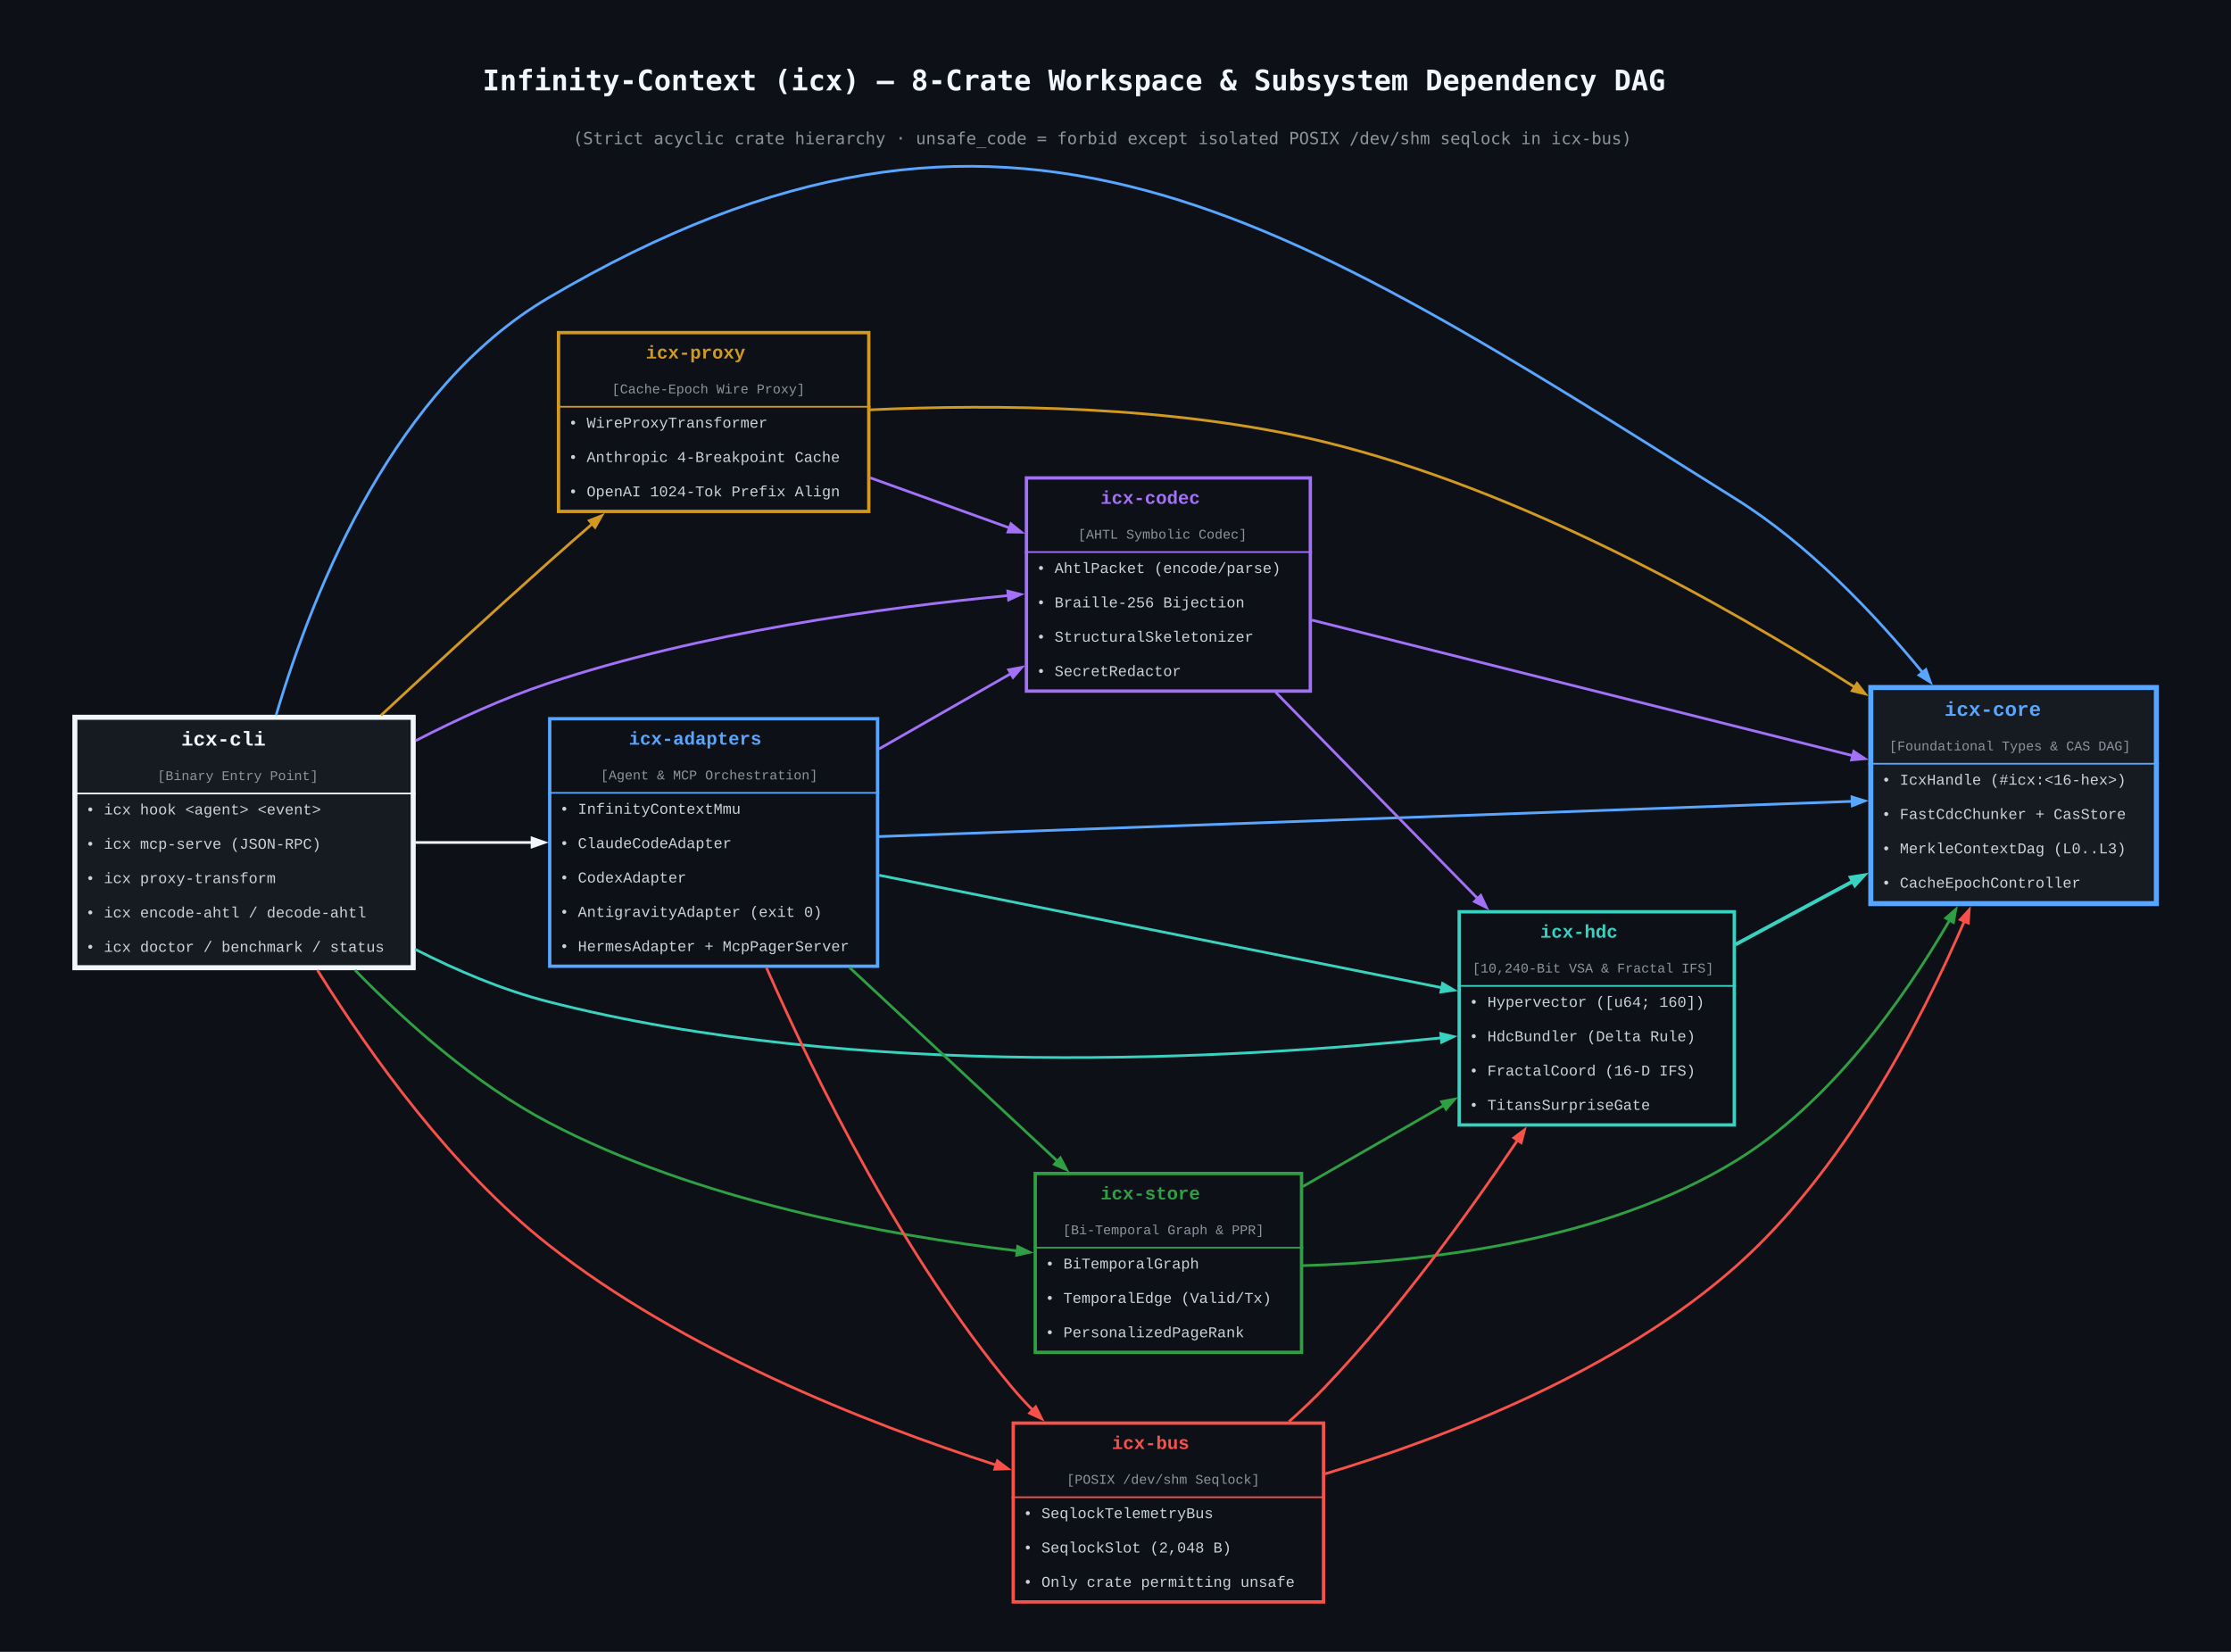
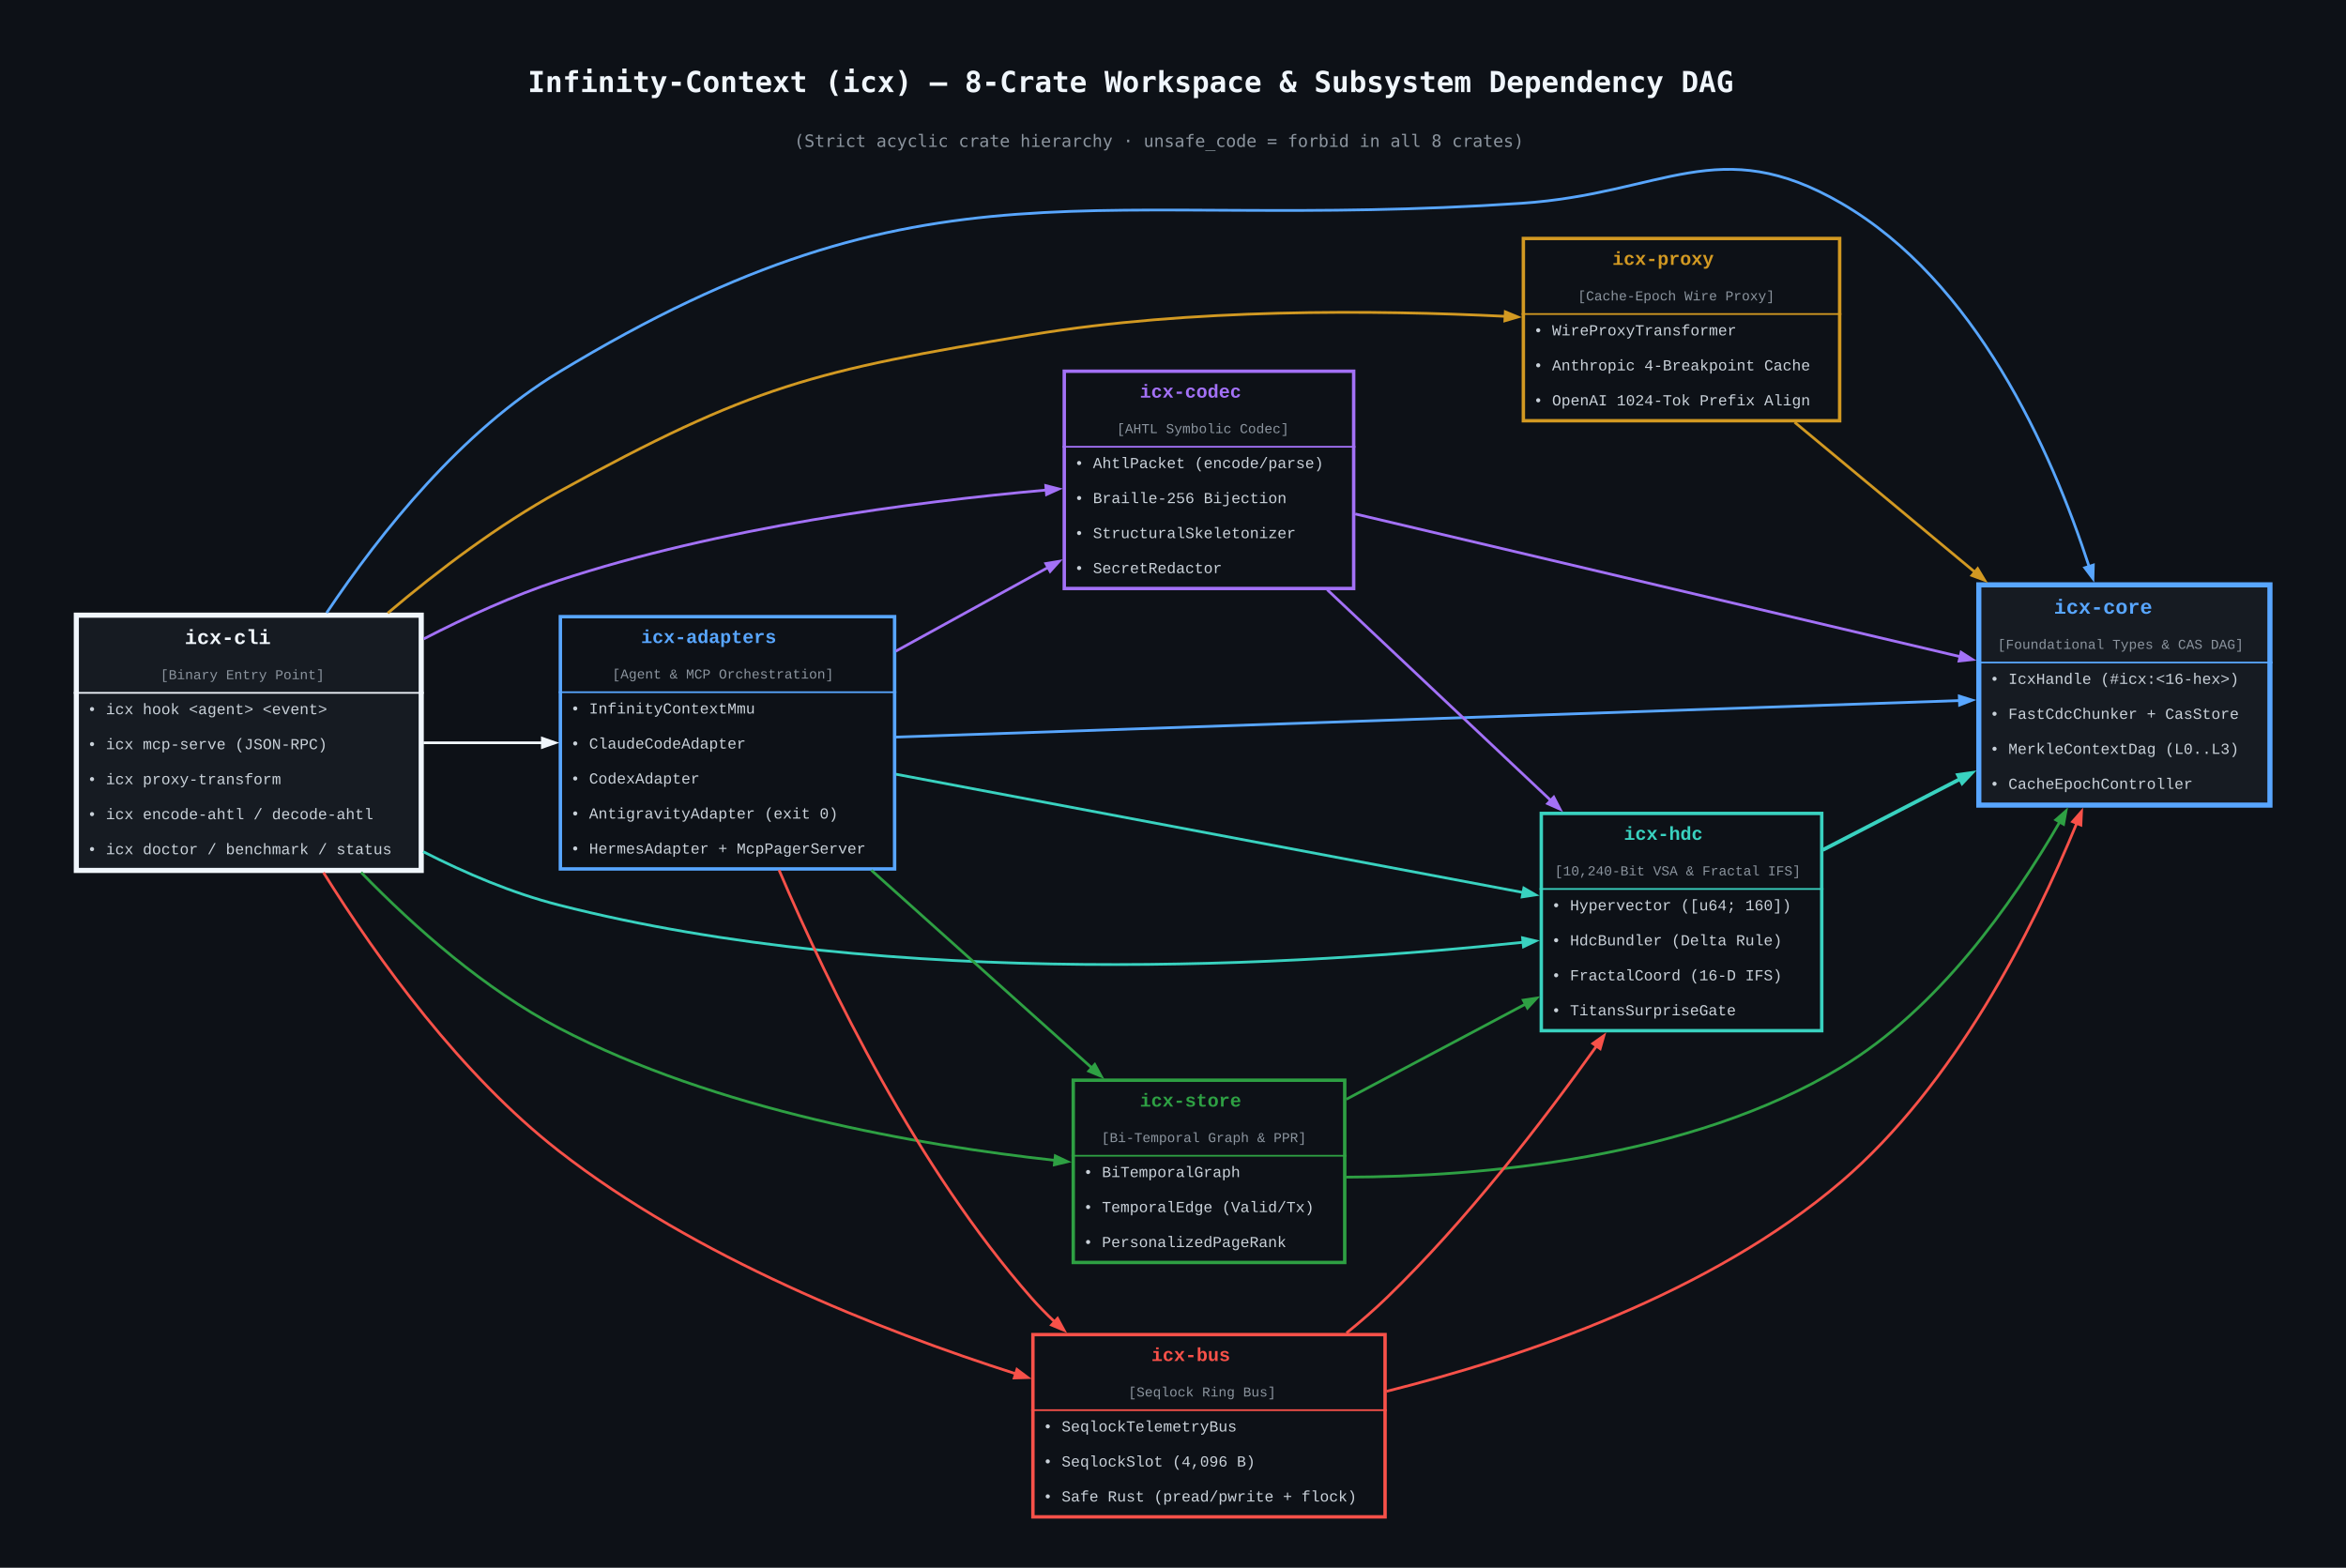
- <svg xmlns="http://www.w3.org/2000/svg" width="1332pt" height="986pt" viewBox="0.00 0.00 1332.00 986.00">
-   <g id="graph0" class="graph" transform="scale(1 1) rotate(0) translate(43.2 957.32)">
-     <polygon fill="#0d1117" stroke="none" points="-43.2,28.8 -43.2,-957.32 1288.95,-957.32 1288.95,28.8 -43.2,28.8" />
-     <text xml:space="preserve" text-anchor="start" x="244.88" y="-903.37" font-family="JetBrains Mono,Consolas,monospace" font-weight="bold" font-size="17.00" fill="#f0f6fc">Infinity-Context (icx) — 8-Crate Workspace &amp; Subsystem Dependency DAG</text>
-     <text xml:space="preserve" text-anchor="start" x="969.38" y="-903.37" font-family="JetBrains Mono,Consolas,monospace" font-size="17.00" fill="#f0f6fc">   </text>
-     <text xml:space="preserve" text-anchor="start" x="298.88" y="-871.27" font-family="JetBrains Mono,Consolas,monospace" font-size="10.00" fill="#8b949e">(Strict acyclic crate hierarchy · unsafe_code = forbid except isolated POSIX /dev/shm seqlock in icx-bus)   </text>
+ <svg xmlns="http://www.w3.org/2000/svg" width="1374pt" height="918pt" viewBox="0.00 0.00 1374.00 918.00">
+   <g id="graph0" class="graph" transform="scale(1 1) rotate(0) translate(43.2 889.43)">
+     <polygon fill="#0d1117" stroke="none" points="-43.2,28.8 -43.2,-889.43 1330.95,-889.43 1330.95,28.8 -43.2,28.8" />
+     <text xml:space="preserve" text-anchor="start" x="265.88" y="-835.48" font-family="JetBrains Mono,Consolas,monospace" font-weight="bold" font-size="17.00" fill="#f0f6fc">Infinity-Context (icx) — 8-Crate Workspace &amp; Subsystem Dependency DAG</text>
+     <text xml:space="preserve" text-anchor="start" x="990.38" y="-835.48" font-family="JetBrains Mono,Consolas,monospace" font-size="17.00" fill="#f0f6fc">   </text>
+     <text xml:space="preserve" text-anchor="start" x="421.88" y="-803.38" font-family="JetBrains Mono,Consolas,monospace" font-size="10.00" fill="#8b949e">(Strict acyclic crate hierarchy · unsafe_code = forbid in all 8 crates)   </text>
    <g id="node1" class="node">
      <polygon fill="#161b22" stroke="none" points="0,-378.12 0,-530.62 205,-530.62 205,-378.12 0,-378.12" />
      <polygon fill="#f0f6fc" stroke="#f0f6fc" points="0,-483.62 0,-483.62 205,-483.62 205,-483.62 0,-483.62" />
      <polygon fill="none" stroke="#f0f6fc" stroke-width="3" points="1.5,-379.62 1.5,-529.12 203.5,-529.12 203.5,-379.62 1.5,-379.62" />
      <text xml:space="preserve" text-anchor="start" x="65" y="-512.23" font-family="JetBrains Mono,Consolas,Courier New,monospace" font-weight="bold" font-size="12.00" fill="#f0f6fc">icx-cli</text>
      <text xml:space="preserve" text-anchor="start" x="117.5" y="-512.23" font-family="JetBrains Mono,Consolas,Courier New,monospace" font-size="12.00" fill="#f0f6fc">   </text>
      <text xml:space="preserve" text-anchor="start" x="50.75" y="-491.62" font-family="JetBrains Mono,Consolas,Courier New,monospace" font-size="8.00" fill="#8b949e">[Binary Entry Point]   </text>
      <text xml:space="preserve" text-anchor="start" x="8" y="-471.12" font-family="JetBrains Mono,Consolas,Courier New,monospace" font-size="9.00" fill="#c9d1d9">• icx hook &lt;agent&gt; &lt;event&gt;   </text>
      <text xml:space="preserve" text-anchor="start" x="8" y="-450.62" font-family="JetBrains Mono,Consolas,Courier New,monospace" font-size="9.00" fill="#c9d1d9">• icx mcp-serve (JSON-RPC)   </text>
      <text xml:space="preserve" text-anchor="start" x="8" y="-430.12" font-family="JetBrains Mono,Consolas,Courier New,monospace" font-size="9.00" fill="#c9d1d9">• icx proxy-transform   </text>
      <text xml:space="preserve" text-anchor="start" x="8" y="-409.62" font-family="JetBrains Mono,Consolas,Courier New,monospace" font-size="9.00" fill="#c9d1d9">• icx encode-ahtl / decode-ahtl   </text>
      <text xml:space="preserve" text-anchor="start" x="8" y="-389.12" font-family="JetBrains Mono,Consolas,Courier New,monospace" font-size="9.00" fill="#c9d1d9">• icx doctor / benchmark / status   </text>
    </g>
    <g id="node2" class="node">
      <polygon fill="#0d1117" stroke="none" points="284,-379.5 284,-529.25 481.75,-529.25 481.75,-379.5 284,-379.5" />
      <polygon fill="#58a6ff" stroke="#58a6ff" points="284,-484 284,-484 481.75,-484 481.75,-484 284,-484" />
      <polygon fill="none" stroke="#58a6ff" stroke-width="2" points="285,-380.5 285,-528.25 480.75,-528.25 480.75,-380.5 285,-380.5" />
      <text xml:space="preserve" text-anchor="start" x="332.25" y="-512.8" font-family="JetBrains Mono,Consolas,Courier New,monospace" font-weight="bold" font-size="11.00" fill="#58a6ff">icx-adapters</text>
      <text xml:space="preserve" text-anchor="start" x="413.25" y="-512.8" font-family="JetBrains Mono,Consolas,Courier New,monospace" font-size="11.00" fill="#58a6ff">   </text>
      <text xml:space="preserve" text-anchor="start" x="315.38" y="-492" font-family="JetBrains Mono,Consolas,Courier New,monospace" font-size="8.00" fill="#8b949e">[Agent &amp; MCP Orchestration]   </text>
      <text xml:space="preserve" text-anchor="start" x="291" y="-471.5" font-family="JetBrains Mono,Consolas,Courier New,monospace" font-size="9.00" fill="#c9d1d9">• InfinityContextMmu   </text>
      <text xml:space="preserve" text-anchor="start" x="291" y="-451" font-family="JetBrains Mono,Consolas,Courier New,monospace" font-size="9.00" fill="#c9d1d9">• ClaudeCodeAdapter   </text>
      <text xml:space="preserve" text-anchor="start" x="291" y="-430.5" font-family="JetBrains Mono,Consolas,Courier New,monospace" font-size="9.00" fill="#c9d1d9">• CodexAdapter   </text>
      <text xml:space="preserve" text-anchor="start" x="291" y="-410" font-family="JetBrains Mono,Consolas,Courier New,monospace" font-size="9.00" fill="#c9d1d9">• AntigravityAdapter (exit 0)   </text>
      <text xml:space="preserve" text-anchor="start" x="291" y="-389.5" font-family="JetBrains Mono,Consolas,Courier New,monospace" font-size="9.00" fill="#c9d1d9">• HermesAdapter + McpPagerServer   </text>
    </g>
    <g id="edge1" class="edge">
      <path fill="none" stroke="#f0f6fc" stroke-width="1.6" d="M204.79,-454.38C227.5,-454.38 251.68,-454.38 274.63,-454.38" />
      <polygon fill="#f0f6fc" stroke="#f0f6fc" stroke-width="1.6" points="274.46,-457 281.96,-454.38 274.46,-451.75 274.46,-457" />
    </g>
    <g id="node3" class="node">
-       <polygon fill="#0d1117" stroke="none" points="289.25,-651 289.25,-759.75 476.5,-759.75 476.5,-651 289.25,-651" />
-       <polygon fill="#d29922" stroke="#d29922" points="289.25,-714.5 289.25,-714.5 476.5,-714.5 476.5,-714.5 289.25,-714.5" />
-       <polygon fill="none" stroke="#d29922" stroke-width="2" points="290.25,-652 290.25,-758.75 475.5,-758.75 475.5,-652 290.25,-652" />
-       <text xml:space="preserve" text-anchor="start" x="342.38" y="-743.3" font-family="JetBrains Mono,Consolas,Courier New,monospace" font-weight="bold" font-size="11.00" fill="#d29922">icx-proxy</text>
-       <text xml:space="preserve" text-anchor="start" x="403.12" y="-743.3" font-family="JetBrains Mono,Consolas,Courier New,monospace" font-size="11.00" fill="#d29922">   </text>
-       <text xml:space="preserve" text-anchor="start" x="322.12" y="-722.5" font-family="JetBrains Mono,Consolas,Courier New,monospace" font-size="8.00" fill="#8b949e">[Cache-Epoch Wire Proxy]   </text>
-       <text xml:space="preserve" text-anchor="start" x="296.25" y="-702" font-family="JetBrains Mono,Consolas,Courier New,monospace" font-size="9.00" fill="#c9d1d9">• WireProxyTransformer   </text>
-       <text xml:space="preserve" text-anchor="start" x="296.25" y="-681.5" font-family="JetBrains Mono,Consolas,Courier New,monospace" font-size="9.00" fill="#c9d1d9">• Anthropic 4-Breakpoint Cache   </text>
-       <text xml:space="preserve" text-anchor="start" x="296.25" y="-661" font-family="JetBrains Mono,Consolas,Courier New,monospace" font-size="9.00" fill="#c9d1d9">• OpenAI 1024-Tok Prefix Align   </text>
+       <polygon fill="#0d1117" stroke="none" points="848,-642 848,-750.75 1035.25,-750.75 1035.25,-642 848,-642" />
+       <polygon fill="#d29922" stroke="#d29922" points="848,-705.5 848,-705.5 1035.25,-705.5 1035.25,-705.5 848,-705.5" />
+       <polygon fill="none" stroke="#d29922" stroke-width="2" points="849,-643 849,-749.75 1034.25,-749.75 1034.25,-643 849,-643" />
+       <text xml:space="preserve" text-anchor="start" x="901.12" y="-734.3" font-family="JetBrains Mono,Consolas,Courier New,monospace" font-weight="bold" font-size="11.00" fill="#d29922">icx-proxy</text>
+       <text xml:space="preserve" text-anchor="start" x="961.88" y="-734.3" font-family="JetBrains Mono,Consolas,Courier New,monospace" font-size="11.00" fill="#d29922">   </text>
+       <text xml:space="preserve" text-anchor="start" x="880.88" y="-713.5" font-family="JetBrains Mono,Consolas,Courier New,monospace" font-size="8.00" fill="#8b949e">[Cache-Epoch Wire Proxy]   </text>
+       <text xml:space="preserve" text-anchor="start" x="855" y="-693" font-family="JetBrains Mono,Consolas,Courier New,monospace" font-size="9.00" fill="#c9d1d9">• WireProxyTransformer   </text>
+       <text xml:space="preserve" text-anchor="start" x="855" y="-672.5" font-family="JetBrains Mono,Consolas,Courier New,monospace" font-size="9.00" fill="#c9d1d9">• Anthropic 4-Breakpoint Cache   </text>
+       <text xml:space="preserve" text-anchor="start" x="855" y="-652" font-family="JetBrains Mono,Consolas,Courier New,monospace" font-size="9.00" fill="#c9d1d9">• OpenAI 1024-Tok Prefix Align   </text>
    </g>
    <g id="edge2" class="edge">
-       <path fill="none" stroke="#d29922" stroke-width="1.6" d="M184.23,-530.26C215.19,-559.05 251.01,-591.98 284,-621.38 292.49,-628.94 301.46,-636.81 310.39,-644.56" />
-       <polygon fill="#d29922" stroke="#d29922" stroke-width="1.6" points="308.65,-646.53 316.04,-649.46 312.09,-642.56 308.65,-646.53" />
+       <path fill="none" stroke="#d29922" stroke-width="1.6" d="M183.88,-530.32C213.64,-555.5 248.75,-582.02 284,-601.38 397.61,-663.77 432.88,-672.16 560.75,-693.38 653.87,-708.83 761.61,-707.94 838.51,-704.15" />
+       <polygon fill="#d29922" stroke="#d29922" stroke-width="1.6" points="838.43,-706.78 845.79,-703.77 838.16,-701.54 838.43,-706.78" />
    </g>
    <g id="node4" class="node">
-       <polygon fill="#0d1117" stroke="none" points="568.62,-543.75 568.62,-673 740.12,-673 740.12,-543.75 568.62,-543.75" />
-       <polygon fill="#a371f7" stroke="#a371f7" points="568.62,-627.75 568.62,-627.75 740.12,-627.75 740.12,-627.75 568.62,-627.75" />
-       <polygon fill="none" stroke="#a371f7" stroke-width="2" points="569.62,-544.75 569.62,-672 739.12,-672 739.12,-544.75 569.62,-544.75" />
-       <text xml:space="preserve" text-anchor="start" x="613.88" y="-656.55" font-family="JetBrains Mono,Consolas,Courier New,monospace" font-weight="bold" font-size="11.00" fill="#a371f7">icx-codec</text>
-       <text xml:space="preserve" text-anchor="start" x="674.62" y="-656.55" font-family="JetBrains Mono,Consolas,Courier New,monospace" font-size="11.00" fill="#a371f7">   </text>
-       <text xml:space="preserve" text-anchor="start" x="600.38" y="-635.75" font-family="JetBrains Mono,Consolas,Courier New,monospace" font-size="8.00" fill="#8b949e">[AHTL Symbolic Codec]   </text>
-       <text xml:space="preserve" text-anchor="start" x="575.62" y="-615.25" font-family="JetBrains Mono,Consolas,Courier New,monospace" font-size="9.00" fill="#c9d1d9">• AhtlPacket (encode/parse)   </text>
-       <text xml:space="preserve" text-anchor="start" x="575.62" y="-594.75" font-family="JetBrains Mono,Consolas,Courier New,monospace" font-size="9.00" fill="#c9d1d9">• Braille-256 Bijection   </text>
-       <text xml:space="preserve" text-anchor="start" x="575.62" y="-574.25" font-family="JetBrains Mono,Consolas,Courier New,monospace" font-size="9.00" fill="#c9d1d9">• StructuralSkeletonizer   </text>
-       <text xml:space="preserve" text-anchor="start" x="575.62" y="-553.75" font-family="JetBrains Mono,Consolas,Courier New,monospace" font-size="9.00" fill="#c9d1d9">• SecretRedactor   </text>
+       <polygon fill="#0d1117" stroke="none" points="579.12,-543.75 579.12,-673 750.62,-673 750.62,-543.75 579.12,-543.75" />
+       <polygon fill="#a371f7" stroke="#a371f7" points="579.12,-627.75 579.12,-627.75 750.62,-627.75 750.62,-627.75 579.12,-627.75" />
+       <polygon fill="none" stroke="#a371f7" stroke-width="2" points="580.12,-544.75 580.12,-672 749.62,-672 749.62,-544.75 580.12,-544.75" />
+       <text xml:space="preserve" text-anchor="start" x="624.38" y="-656.55" font-family="JetBrains Mono,Consolas,Courier New,monospace" font-weight="bold" font-size="11.00" fill="#a371f7">icx-codec</text>
+       <text xml:space="preserve" text-anchor="start" x="685.12" y="-656.55" font-family="JetBrains Mono,Consolas,Courier New,monospace" font-size="11.00" fill="#a371f7">   </text>
+       <text xml:space="preserve" text-anchor="start" x="610.88" y="-635.75" font-family="JetBrains Mono,Consolas,Courier New,monospace" font-size="8.00" fill="#8b949e">[AHTL Symbolic Codec]   </text>
+       <text xml:space="preserve" text-anchor="start" x="586.12" y="-615.25" font-family="JetBrains Mono,Consolas,Courier New,monospace" font-size="9.00" fill="#c9d1d9">• AhtlPacket (encode/parse)   </text>
+       <text xml:space="preserve" text-anchor="start" x="586.12" y="-594.75" font-family="JetBrains Mono,Consolas,Courier New,monospace" font-size="9.00" fill="#c9d1d9">• Braille-256 Bijection   </text>
+       <text xml:space="preserve" text-anchor="start" x="586.12" y="-574.25" font-family="JetBrains Mono,Consolas,Courier New,monospace" font-size="9.00" fill="#c9d1d9">• StructuralSkeletonizer   </text>
+       <text xml:space="preserve" text-anchor="start" x="586.12" y="-553.75" font-family="JetBrains Mono,Consolas,Courier New,monospace" font-size="9.00" fill="#c9d1d9">• SecretRedactor   </text>
    </g>
    <g id="edge3" class="edge">
-       <path fill="none" stroke="#a371f7" stroke-width="1.6" d="M204.98,-515.14C230.11,-528.11 257.46,-540.54 284,-549.38 374.7,-579.58 483.22,-594.55 559.08,-601.83" />
-       <polygon fill="#a371f7" stroke="#a371f7" stroke-width="1.6" points="558.51,-604.41 566.22,-602.49 559,-599.18 558.51,-604.41" />
+       <path fill="none" stroke="#a371f7" stroke-width="1.6" d="M204.95,-515.22C230.08,-528.19 257.44,-540.59 284,-549.38 378.34,-580.56 491.44,-595.43 569.56,-602.41" />
+       <polygon fill="#a371f7" stroke="#a371f7" stroke-width="1.6" points="569.28,-605.02 576.97,-603.06 569.73,-599.79 569.28,-605.02" />
    </g>
    <g id="node5" class="node">
-       <polygon fill="#0d1117" stroke="none" points="573.88,-149 573.88,-257.75 734.88,-257.75 734.88,-149 573.88,-149" />
-       <polygon fill="#2ea043" stroke="#2ea043" points="573.88,-212.5 573.88,-212.5 734.88,-212.5 734.88,-212.5 573.88,-212.5" />
-       <polygon fill="none" stroke="#2ea043" stroke-width="2" points="574.88,-150 574.88,-256.75 733.88,-256.75 733.88,-150 574.88,-150" />
-       <text xml:space="preserve" text-anchor="start" x="613.88" y="-241.3" font-family="JetBrains Mono,Consolas,Courier New,monospace" font-weight="bold" font-size="11.00" fill="#2ea043">icx-store</text>
-       <text xml:space="preserve" text-anchor="start" x="674.62" y="-241.3" font-family="JetBrains Mono,Consolas,Courier New,monospace" font-size="11.00" fill="#2ea043">   </text>
-       <text xml:space="preserve" text-anchor="start" x="591.38" y="-220.5" font-family="JetBrains Mono,Consolas,Courier New,monospace" font-size="8.00" fill="#8b949e">[Bi-Temporal Graph &amp; PPR]   </text>
-       <text xml:space="preserve" text-anchor="start" x="580.88" y="-200" font-family="JetBrains Mono,Consolas,Courier New,monospace" font-size="9.00" fill="#c9d1d9">• BiTemporalGraph   </text>
-       <text xml:space="preserve" text-anchor="start" x="580.88" y="-179.5" font-family="JetBrains Mono,Consolas,Courier New,monospace" font-size="9.00" fill="#c9d1d9">• TemporalEdge (Valid/Tx)   </text>
-       <text xml:space="preserve" text-anchor="start" x="580.88" y="-159" font-family="JetBrains Mono,Consolas,Courier New,monospace" font-size="9.00" fill="#c9d1d9">• PersonalizedPageRank   </text>
+       <polygon fill="#0d1117" stroke="none" points="584.38,-149 584.38,-257.75 745.38,-257.75 745.38,-149 584.38,-149" />
+       <polygon fill="#2ea043" stroke="#2ea043" points="584.38,-212.5 584.38,-212.5 745.38,-212.5 745.38,-212.5 584.38,-212.5" />
+       <polygon fill="none" stroke="#2ea043" stroke-width="2" points="585.38,-150 585.38,-256.75 744.38,-256.75 744.38,-150 585.38,-150" />
+       <text xml:space="preserve" text-anchor="start" x="624.38" y="-241.3" font-family="JetBrains Mono,Consolas,Courier New,monospace" font-weight="bold" font-size="11.00" fill="#2ea043">icx-store</text>
+       <text xml:space="preserve" text-anchor="start" x="685.12" y="-241.3" font-family="JetBrains Mono,Consolas,Courier New,monospace" font-size="11.00" fill="#2ea043">   </text>
+       <text xml:space="preserve" text-anchor="start" x="601.88" y="-220.5" font-family="JetBrains Mono,Consolas,Courier New,monospace" font-size="8.00" fill="#8b949e">[Bi-Temporal Graph &amp; PPR]   </text>
+       <text xml:space="preserve" text-anchor="start" x="591.38" y="-200" font-family="JetBrains Mono,Consolas,Courier New,monospace" font-size="9.00" fill="#c9d1d9">• BiTemporalGraph   </text>
+       <text xml:space="preserve" text-anchor="start" x="591.38" y="-179.5" font-family="JetBrains Mono,Consolas,Courier New,monospace" font-size="9.00" fill="#c9d1d9">• TemporalEdge (Valid/Tx)   </text>
+       <text xml:space="preserve" text-anchor="start" x="591.38" y="-159" font-family="JetBrains Mono,Consolas,Courier New,monospace" font-size="9.00" fill="#c9d1d9">• PersonalizedPageRank   </text>
    </g>
    <g id="edge5" class="edge">
-       <path fill="none" stroke="#2ea043" stroke-width="1.6" d="M168.76,-378.18C200.44,-345.67 240.95,-310.07 284,-287.38 372.57,-240.69 486.43,-219.82 564.17,-210.58" />
-       <polygon fill="#2ea043" stroke="#2ea043" stroke-width="1.6" points="564.39,-213.2 571.54,-209.73 563.79,-207.98 564.39,-213.2" />
+       <path fill="none" stroke="#2ea043" stroke-width="1.6" d="M168.28,-378.49C200.01,-345.84 240.69,-310.04 284,-287.38 376.16,-239.15 494.89,-218.55 574.89,-209.79" />
+       <polygon fill="#2ea043" stroke="#2ea043" stroke-width="1.6" points="574.86,-212.43 582.04,-209.03 574.31,-207.21 574.86,-212.43" />
    </g>
    <g id="node6" class="node">
-       <polygon fill="#0d1117" stroke="none" points="560.75,0 560.75,-108.75 748,-108.75 748,0 560.75,0" />
-       <polygon fill="#f85149" stroke="#f85149" points="560.75,-63.5 560.75,-63.5 748,-63.5 748,-63.5 560.75,-63.5" />
-       <polygon fill="none" stroke="#f85149" stroke-width="2" points="561.75,-1 561.75,-107.75 747,-107.75 747,-1 561.75,-1" />
-       <text xml:space="preserve" text-anchor="start" x="620.62" y="-92.3" font-family="JetBrains Mono,Consolas,Courier New,monospace" font-weight="bold" font-size="11.00" fill="#f85149">icx-bus</text>
-       <text xml:space="preserve" text-anchor="start" x="667.88" y="-92.3" font-family="JetBrains Mono,Consolas,Courier New,monospace" font-size="11.00" fill="#f85149">   </text>
-       <text xml:space="preserve" text-anchor="start" x="593.62" y="-71.5" font-family="JetBrains Mono,Consolas,Courier New,monospace" font-size="8.00" fill="#8b949e">[POSIX /dev/shm Seqlock]   </text>
+       <polygon fill="#0d1117" stroke="none" points="560.75,0 560.75,-108.75 769,-108.75 769,0 560.75,0" />
+       <polygon fill="#f85149" stroke="#f85149" points="560.75,-63.5 560.75,-63.5 769,-63.5 769,-63.5 560.75,-63.5" />
+       <polygon fill="none" stroke="#f85149" stroke-width="2" points="561.75,-1 561.75,-107.75 768,-107.75 768,-1 561.75,-1" />
+       <text xml:space="preserve" text-anchor="start" x="631.12" y="-92.3" font-family="JetBrains Mono,Consolas,Courier New,monospace" font-weight="bold" font-size="11.00" fill="#f85149">icx-bus</text>
+       <text xml:space="preserve" text-anchor="start" x="678.38" y="-92.3" font-family="JetBrains Mono,Consolas,Courier New,monospace" font-size="11.00" fill="#f85149">   </text>
+       <text xml:space="preserve" text-anchor="start" x="617.62" y="-71.5" font-family="JetBrains Mono,Consolas,Courier New,monospace" font-size="8.00" fill="#8b949e">[Seqlock Ring Bus]   </text>
      <text xml:space="preserve" text-anchor="start" x="567.75" y="-51" font-family="JetBrains Mono,Consolas,Courier New,monospace" font-size="9.00" fill="#c9d1d9">• SeqlockTelemetryBus   </text>
-       <text xml:space="preserve" text-anchor="start" x="567.75" y="-30.5" font-family="JetBrains Mono,Consolas,Courier New,monospace" font-size="9.00" fill="#c9d1d9">• SeqlockSlot (2,048 B)   </text>
-       <text xml:space="preserve" text-anchor="start" x="567.75" y="-10" font-family="JetBrains Mono,Consolas,Courier New,monospace" font-size="9.00" fill="#c9d1d9">• Only crate permitting unsafe   </text>
+       <text xml:space="preserve" text-anchor="start" x="567.75" y="-30.5" font-family="JetBrains Mono,Consolas,Courier New,monospace" font-size="9.00" fill="#c9d1d9">• SeqlockSlot (4,096 B)   </text>
+       <text xml:space="preserve" text-anchor="start" x="567.75" y="-10" font-family="JetBrains Mono,Consolas,Courier New,monospace" font-size="9.00" fill="#c9d1d9">• Safe Rust (pread/pwrite + flock)   </text>
    </g>
    <g id="edge4" class="edge">
-       <path fill="none" stroke="#f85149" stroke-width="1.6" d="M146.3,-378.19C178.58,-326.37 226.98,-259.31 284,-214.38 364.04,-151.3 472.75,-108.17 551.49,-82.73" />
-       <polygon fill="#f85149" stroke="#f85149" stroke-width="1.6" points="552.29,-85.23 558.63,-80.45 550.69,-80.23 552.29,-85.23" />
+       <path fill="none" stroke="#f85149" stroke-width="1.6" d="M146.26,-378.37C178.52,-326.71 226.91,-259.91 284,-215.38 363.95,-153.02 471.62,-110.4 551.91,-84.75" />
+       <polygon fill="#f85149" stroke="#f85149" stroke-width="1.6" points="552.4,-87.35 558.76,-82.59 550.82,-82.34 552.4,-87.35" />
    </g>
    <g id="node7" class="node">
-       <polygon fill="#0d1117" stroke="none" points="827,-284.75 827,-414 993.25,-414 993.25,-284.75 827,-284.75" />
-       <polygon fill="#39d2c0" stroke="#39d2c0" points="827,-368.75 827,-368.75 993.25,-368.75 993.25,-368.75 827,-368.75" />
-       <polygon fill="none" stroke="#39d2c0" stroke-width="2" points="828,-285.75 828,-413 992.25,-413 992.25,-285.75 828,-285.75" />
-       <text xml:space="preserve" text-anchor="start" x="876.38" y="-397.55" font-family="JetBrains Mono,Consolas,Courier New,monospace" font-weight="bold" font-size="11.00" fill="#39d2c0">icx-hdc</text>
-       <text xml:space="preserve" text-anchor="start" x="923.62" y="-397.55" font-family="JetBrains Mono,Consolas,Courier New,monospace" font-size="11.00" fill="#39d2c0">   </text>
-       <text xml:space="preserve" text-anchor="start" x="835.88" y="-376.75" font-family="JetBrains Mono,Consolas,Courier New,monospace" font-size="8.00" fill="#8b949e">[10,240-Bit VSA &amp; Fractal IFS]   </text>
-       <text xml:space="preserve" text-anchor="start" x="834" y="-356.25" font-family="JetBrains Mono,Consolas,Courier New,monospace" font-size="9.00" fill="#c9d1d9">• Hypervector ([u64; 160])   </text>
-       <text xml:space="preserve" text-anchor="start" x="834" y="-335.75" font-family="JetBrains Mono,Consolas,Courier New,monospace" font-size="9.00" fill="#c9d1d9">• HdcBundler (Delta Rule)   </text>
-       <text xml:space="preserve" text-anchor="start" x="834" y="-315.25" font-family="JetBrains Mono,Consolas,Courier New,monospace" font-size="9.00" fill="#c9d1d9">• FractalCoord (16-D IFS)   </text>
-       <text xml:space="preserve" text-anchor="start" x="834" y="-294.75" font-family="JetBrains Mono,Consolas,Courier New,monospace" font-size="9.00" fill="#c9d1d9">• TitansSurpriseGate   </text>
+       <polygon fill="#0d1117" stroke="none" points="858.5,-284.75 858.5,-414 1024.75,-414 1024.75,-284.75 858.5,-284.75" />
+       <polygon fill="#39d2c0" stroke="#39d2c0" points="858.5,-368.75 858.5,-368.75 1024.75,-368.75 1024.75,-368.75 858.5,-368.75" />
+       <polygon fill="none" stroke="#39d2c0" stroke-width="2" points="859.5,-285.75 859.5,-413 1023.75,-413 1023.75,-285.75 859.5,-285.75" />
+       <text xml:space="preserve" text-anchor="start" x="907.88" y="-397.55" font-family="JetBrains Mono,Consolas,Courier New,monospace" font-weight="bold" font-size="11.00" fill="#39d2c0">icx-hdc</text>
+       <text xml:space="preserve" text-anchor="start" x="955.12" y="-397.55" font-family="JetBrains Mono,Consolas,Courier New,monospace" font-size="11.00" fill="#39d2c0">   </text>
+       <text xml:space="preserve" text-anchor="start" x="867.38" y="-376.75" font-family="JetBrains Mono,Consolas,Courier New,monospace" font-size="8.00" fill="#8b949e">[10,240-Bit VSA &amp; Fractal IFS]   </text>
+       <text xml:space="preserve" text-anchor="start" x="865.5" y="-356.25" font-family="JetBrains Mono,Consolas,Courier New,monospace" font-size="9.00" fill="#c9d1d9">• Hypervector ([u64; 160])   </text>
+       <text xml:space="preserve" text-anchor="start" x="865.5" y="-335.75" font-family="JetBrains Mono,Consolas,Courier New,monospace" font-size="9.00" fill="#c9d1d9">• HdcBundler (Delta Rule)   </text>
+       <text xml:space="preserve" text-anchor="start" x="865.5" y="-315.25" font-family="JetBrains Mono,Consolas,Courier New,monospace" font-size="9.00" fill="#c9d1d9">• FractalCoord (16-D IFS)   </text>
+       <text xml:space="preserve" text-anchor="start" x="865.5" y="-294.75" font-family="JetBrains Mono,Consolas,Courier New,monospace" font-size="9.00" fill="#c9d1d9">• TitansSurpriseGate   </text>
    </g>
    <g id="edge6" class="edge">
-       <path fill="none" stroke="#39d2c0" stroke-width="1.6" d="M204.65,-390.62C229.68,-377.85 257.07,-366.26 284,-359.38 468.56,-312.2 693.86,-325.01 817.3,-337.73" />
-       <polygon fill="#39d2c0" stroke="#39d2c0" stroke-width="1.6" points="816.96,-340.33 824.7,-338.5 817.51,-335.11 816.96,-340.33" />
+       <path fill="none" stroke="#39d2c0" stroke-width="1.6" d="M204.65,-390.61C229.68,-377.84 257.06,-366.25 284,-359.38 480.22,-309.3 720.26,-323.9 848.84,-337.53" />
+       <polygon fill="#39d2c0" stroke="#39d2c0" stroke-width="1.6" points="848.52,-340.14 856.26,-338.33 849.08,-334.92 848.52,-340.14" />
    </g>
    <g id="node8" class="node">
-       <polygon fill="#161b22" stroke="none" points="1072.25,-416.38 1072.25,-548.38 1245.75,-548.38 1245.75,-416.38 1072.25,-416.38" />
-       <polygon fill="#58a6ff" stroke="#58a6ff" points="1072.25,-501.38 1072.25,-501.38 1245.75,-501.38 1245.75,-501.38 1072.25,-501.38" />
-       <polygon fill="none" stroke="#58a6ff" stroke-width="3" points="1073.75,-417.88 1073.75,-546.88 1244.25,-546.88 1244.25,-417.88 1073.75,-417.88" />
-       <text xml:space="preserve" text-anchor="start" x="1117.75" y="-529.98" font-family="JetBrains Mono,Consolas,Courier New,monospace" font-weight="bold" font-size="12.00" fill="#58a6ff">icx-core</text>
-       <text xml:space="preserve" text-anchor="start" x="1177.75" y="-529.98" font-family="JetBrains Mono,Consolas,Courier New,monospace" font-size="12.00" fill="#58a6ff">   </text>
-       <text xml:space="preserve" text-anchor="start" x="1084.75" y="-509.38" font-family="JetBrains Mono,Consolas,Courier New,monospace" font-size="8.00" fill="#8b949e">[Foundational Types &amp; CAS DAG]   </text>
-       <text xml:space="preserve" text-anchor="start" x="1080.25" y="-488.88" font-family="JetBrains Mono,Consolas,Courier New,monospace" font-size="9.00" fill="#c9d1d9">• IcxHandle (#icx:&lt;16-hex&gt;)   </text>
-       <text xml:space="preserve" text-anchor="start" x="1080.25" y="-468.38" font-family="JetBrains Mono,Consolas,Courier New,monospace" font-size="9.00" fill="#c9d1d9">• FastCdcChunker + CasStore   </text>
-       <text xml:space="preserve" text-anchor="start" x="1080.25" y="-447.88" font-family="JetBrains Mono,Consolas,Courier New,monospace" font-size="9.00" fill="#c9d1d9">• MerkleContextDag (L0..L3)   </text>
-       <text xml:space="preserve" text-anchor="start" x="1080.25" y="-427.38" font-family="JetBrains Mono,Consolas,Courier New,monospace" font-size="9.00" fill="#c9d1d9">• CacheEpochController   </text>
+       <polygon fill="#161b22" stroke="none" points="1114.25,-416.38 1114.25,-548.38 1287.75,-548.38 1287.75,-416.38 1114.25,-416.38" />
+       <polygon fill="#58a6ff" stroke="#58a6ff" points="1114.25,-501.38 1114.25,-501.38 1287.75,-501.38 1287.75,-501.38 1114.25,-501.38" />
+       <polygon fill="none" stroke="#58a6ff" stroke-width="3" points="1115.75,-417.88 1115.75,-546.88 1286.25,-546.88 1286.25,-417.88 1115.75,-417.88" />
+       <text xml:space="preserve" text-anchor="start" x="1159.75" y="-529.98" font-family="JetBrains Mono,Consolas,Courier New,monospace" font-weight="bold" font-size="12.00" fill="#58a6ff">icx-core</text>
+       <text xml:space="preserve" text-anchor="start" x="1219.75" y="-529.98" font-family="JetBrains Mono,Consolas,Courier New,monospace" font-size="12.00" fill="#58a6ff">   </text>
+       <text xml:space="preserve" text-anchor="start" x="1126.75" y="-509.38" font-family="JetBrains Mono,Consolas,Courier New,monospace" font-size="8.00" fill="#8b949e">[Foundational Types &amp; CAS DAG]   </text>
+       <text xml:space="preserve" text-anchor="start" x="1122.25" y="-488.88" font-family="JetBrains Mono,Consolas,Courier New,monospace" font-size="9.00" fill="#c9d1d9">• IcxHandle (#icx:&lt;16-hex&gt;)   </text>
+       <text xml:space="preserve" text-anchor="start" x="1122.25" y="-468.38" font-family="JetBrains Mono,Consolas,Courier New,monospace" font-size="9.00" fill="#c9d1d9">• FastCdcChunker + CasStore   </text>
+       <text xml:space="preserve" text-anchor="start" x="1122.25" y="-447.88" font-family="JetBrains Mono,Consolas,Courier New,monospace" font-size="9.00" fill="#c9d1d9">• MerkleContextDag (L0..L3)   </text>
+       <text xml:space="preserve" text-anchor="start" x="1122.25" y="-427.38" font-family="JetBrains Mono,Consolas,Courier New,monospace" font-size="9.00" fill="#c9d1d9">• CacheEpochController   </text>
    </g>
    <g id="edge7" class="edge">
-       <path fill="none" stroke="#58a6ff" stroke-width="1.6" d="M121.65,-530.4C144.8,-608.49 193.19,-725.94 284,-779.38 559.53,-941.52 722.21,-828.93 993.25,-659.38 1036.28,-632.46 1075.41,-591.49 1104.73,-555.74" />
-       <polygon fill="#58a6ff" stroke="#58a6ff" stroke-width="1.6" points="1106.63,-557.56 1109.31,-550.08 1102.55,-554.26 1106.63,-557.56" />
+       <path fill="none" stroke="#58a6ff" stroke-width="1.6" d="M148.09,-530.46C179.99,-578.16 227.23,-636.94 284,-671.38 501.6,-803.36 594.08,-753.22 848,-770.38 931.03,-775.99 963.26,-812.13 1035.25,-770.38 1113.7,-724.88 1157.96,-626.42 1180.42,-557.35" />
+       <polygon fill="#58a6ff" stroke="#58a6ff" stroke-width="1.6" points="1182.82,-558.48 1182.59,-550.54 1177.81,-556.89 1182.82,-558.48" />
    </g>
    <g id="edge8" class="edge">
-       <path fill="none" stroke="#a371f7" stroke-width="1.6" d="M481.55,-510.19C507.27,-524.88 534.93,-540.69 560.39,-555.24" />
-       <polygon fill="#a371f7" stroke="#a371f7" stroke-width="1.6" points="559.02,-557.48 566.83,-558.92 561.62,-552.92 559.02,-557.48" />
+       <path fill="none" stroke="#a371f7" stroke-width="1.6" d="M481.41,-508.02C510.43,-523.98 542.13,-541.42 570.86,-557.21" />
+       <polygon fill="#a371f7" stroke="#a371f7" stroke-width="1.6" points="569.31,-559.36 577.15,-560.67 571.84,-554.76 569.31,-559.36" />
    </g>
    <g id="edge9" class="edge">
-       <path fill="none" stroke="#2ea043" stroke-width="1.6" d="M464,-379.75C503.73,-342.74 551.09,-298.64 588.51,-263.79" />
-       <polygon fill="#2ea043" stroke="#2ea043" stroke-width="1.6" points="589.9,-266.08 593.6,-259.04 586.32,-262.24 589.9,-266.08" />
+       <path fill="none" stroke="#2ea043" stroke-width="1.6" d="M467.13,-379.75C508.4,-342.74 557.61,-298.64 596.48,-263.79" />
+       <polygon fill="#2ea043" stroke="#2ea043" stroke-width="1.6" points="597.98,-265.97 601.81,-259.01 594.47,-262.06 597.98,-265.97" />
    </g>
    <g id="edge10" class="edge">
-       <path fill="none" stroke="#f85149" stroke-width="1.6" d="M414.41,-379.6C444.98,-310.23 496.63,-206.39 560.75,-129.38 564.75,-124.57 569.1,-119.85 573.66,-115.27" />
-       <polygon fill="#f85149" stroke="#f85149" stroke-width="1.6" points="575.18,-117.45 578.73,-110.34 571.52,-113.68 575.18,-117.45" />
+       <path fill="none" stroke="#f85149" stroke-width="1.6" d="M413.07,-379.83C442.94,-309.91 494.34,-205.06 560.75,-129.38 565.02,-124.51 569.65,-119.78 574.52,-115.22" />
+       <polygon fill="#f85149" stroke="#f85149" stroke-width="1.6" points="576.19,-117.25 580,-110.27 572.67,-113.35 576.19,-117.25" />
    </g>
    <g id="edge11" class="edge">
-       <path fill="none" stroke="#39d2c0" stroke-width="1.6" d="M481.75,-434.81C578.02,-415.56 723.84,-386.42 817.78,-367.63" />
-       <polygon fill="#39d2c0" stroke="#39d2c0" stroke-width="1.6" points="818.06,-370.26 824.9,-366.21 817.03,-365.11 818.06,-370.26" />
+       <path fill="none" stroke="#39d2c0" stroke-width="1.6" d="M481.49,-435.97C585.12,-416.42 747.62,-385.77 848.93,-366.67" />
+       <polygon fill="#39d2c0" stroke="#39d2c0" stroke-width="1.6" points="849.28,-369.27 856.16,-365.3 848.3,-364.11 849.28,-369.27" />
    </g>
    <g id="edge12" class="edge">
-       <path fill="none" stroke="#58a6ff" stroke-width="1.6" d="M481.53,-457.91C631.07,-463.32 915.01,-473.59 1062.97,-478.94" />
-       <polygon fill="#58a6ff" stroke="#58a6ff" stroke-width="1.6" points="1062.51,-481.55 1070.1,-479.2 1062.7,-476.3 1062.51,-481.55" />
+       <path fill="none" stroke="#58a6ff" stroke-width="1.6" d="M481.51,-457.72C639.3,-463.14 948.43,-473.74 1104.71,-479.11" />
+       <polygon fill="#58a6ff" stroke="#58a6ff" stroke-width="1.6" points="1104.31,-481.72 1111.9,-479.35 1104.49,-476.47 1104.31,-481.72" />
    </g>
    <g id="edge13" class="edge">
-       <path fill="none" stroke="#a371f7" stroke-width="1.6" d="M476.24,-672.13C503.21,-662.42 532.7,-651.81 559.75,-642.07" />
-       <polygon fill="#a371f7" stroke="#a371f7" stroke-width="1.6" points="560.37,-644.64 566.54,-639.63 558.6,-639.7 560.37,-644.64" />
+       <path fill="none" stroke="#d29922" stroke-width="1.6" d="M1007.9,-642.1C1040.02,-615.39 1079.16,-582.85 1113.72,-554.12" />
+       <polygon fill="#d29922" stroke="#d29922" stroke-width="1.6" points="1115.06,-556.41 1119.15,-549.6 1111.71,-552.37 1115.06,-556.41" />
    </g>
    <g id="edge14" class="edge">
-       <path fill="none" stroke="#d29922" stroke-width="1.6" d="M476.19,-712.66C550.65,-716.08 657.51,-715.43 748,-693.38 864.18,-665.06 984.36,-597.96 1064.33,-546.96" />
-       <polygon fill="#d29922" stroke="#d29922" stroke-width="1.6" points="1065.49,-549.34 1070.38,-543.08 1062.65,-544.92 1065.49,-549.34" />
+       <path fill="none" stroke="#a371f7" stroke-width="1.6" d="M734.14,-544.02C773.96,-506.49 824.24,-459.09 865.22,-420.46" />
+       <polygon fill="#a371f7" stroke="#a371f7" stroke-width="1.6" points="866.81,-422.56 870.47,-415.51 863.21,-418.74 866.81,-422.56" />
    </g>
    <g id="edge15" class="edge">
-       <path fill="none" stroke="#a371f7" stroke-width="1.6" d="M718.43,-544.02C755.2,-506.49 801.64,-459.09 839.48,-420.46" />
-       <polygon fill="#a371f7" stroke="#a371f7" stroke-width="1.6" points="840.89,-422.77 844.26,-415.58 837.14,-419.1 840.89,-422.77" />
+       <path fill="none" stroke="#a371f7" stroke-width="1.6" d="M750.51,-588.41C846.97,-565.65 1004.25,-528.55 1104.88,-504.81" />
+       <polygon fill="#a371f7" stroke="#a371f7" stroke-width="1.6" points="1105.38,-507.39 1112.08,-503.12 1104.18,-502.28 1105.38,-507.39" />
    </g>
    <g id="edge16" class="edge">
-       <path fill="none" stroke="#a371f7" stroke-width="1.6" d="M740.07,-587.14C829.47,-564.73 970.05,-529.49 1063.12,-506.16" />
-       <polygon fill="#a371f7" stroke="#a371f7" stroke-width="1.6" points="1063.55,-508.76 1070.19,-504.39 1062.27,-503.67 1063.55,-508.76" />
+       <path fill="none" stroke="#2ea043" stroke-width="1.6" d="M745.34,-245.6C778.22,-263.07 816.51,-283.42 850.43,-301.44" />
+       <polygon fill="#2ea043" stroke="#2ea043" stroke-width="1.6" points="848.96,-303.64 856.81,-304.84 851.42,-299 848.96,-303.64" />
    </g>
    <g id="edge17" class="edge">
-       <path fill="none" stroke="#2ea043" stroke-width="1.6" d="M734.62,-248.97C761.37,-264.36 791.43,-281.66 818.96,-297.5" />
-       <polygon fill="#2ea043" stroke="#2ea043" stroke-width="1.6" points="817.51,-299.69 825.32,-301.16 820.13,-295.14 817.51,-299.69" />
+       <path fill="none" stroke="#2ea043" stroke-width="1.6" d="M745.2,-199.98C824.21,-200.2 946.25,-210.58 1035.25,-264.38 1091.48,-298.36 1135.08,-359.37 1163.27,-408.22" />
+       <polygon fill="#2ea043" stroke="#2ea043" stroke-width="1.6" points="1160.83,-409.24 1166.81,-414.47 1165.39,-406.65 1160.83,-409.24" />
    </g>
    <g id="edge18" class="edge">
-       <path fill="none" stroke="#2ea043" stroke-width="1.6" d="M734.55,-201.77C806.93,-203.8 914.41,-215.92 993.25,-264.38 1049.13,-298.72 1092.7,-359.55 1120.96,-408.24" />
-       <polygon fill="#2ea043" stroke="#2ea043" stroke-width="1.6" points="1118.51,-409.25 1124.51,-414.46 1123.07,-406.64 1118.51,-409.25" />
+       <path fill="none" stroke="#f85149" stroke-width="1.6" d="M745.43,-108.69C753.66,-115.34 761.68,-122.3 769,-129.38 815.32,-174.16 859.84,-231.8 891.93,-276.85" />
+       <polygon fill="#f85149" stroke="#f85149" stroke-width="1.6" points="889.69,-278.24 896.17,-282.84 893.98,-275.2 889.69,-278.24" />
    </g>
    <g id="edge19" class="edge">
-       <path fill="none" stroke="#f85149" stroke-width="1.6" d="M726.37,-108.64C733.93,-115.35 741.29,-122.33 748,-129.38 791.19,-174.71 832.76,-231.93 862.86,-276.65" />
-       <polygon fill="#f85149" stroke="#f85149" stroke-width="1.6" points="860.65,-278.06 867,-282.83 865.01,-275.14 860.65,-278.06" />
+       <path fill="none" stroke="#f85149" stroke-width="1.6" d="M768.8,-74.52C848.82,-94.5 958.72,-131.86 1035.25,-197.38 1101.28,-253.9 1147.01,-343.86 1173.24,-407.58" />
+       <polygon fill="#f85149" stroke="#f85149" stroke-width="1.6" points="1170.66,-408.18 1175.91,-414.14 1175.52,-406.2 1170.66,-408.18" />
    </g>
    <g id="edge20" class="edge">
-       <path fill="none" stroke="#f85149" stroke-width="1.6" d="M747.96,-77.47C821.24,-99.51 922.65,-138.77 993.25,-201.38 1056.97,-257.88 1102.73,-345.14 1129.62,-407.43" />
-       <polygon fill="#f85149" stroke="#f85149" stroke-width="1.6" points="1127.15,-408.33 1132.5,-414.2 1131.98,-406.27 1127.15,-408.33" />
-     </g>
-     <g id="edge21" class="edge">
-       <path fill="none" stroke="#39d2c0" stroke-width="2.2" d="M992.99,-393.48C1015.44,-405.57 1039.97,-418.79 1063.09,-431.24" />
-       <polygon fill="#39d2c0" stroke="#39d2c0" stroke-width="2.2" points="1061.77,-433.52 1069.62,-434.76 1064.26,-428.89 1061.77,-433.52" />
+       <path fill="none" stroke="#39d2c0" stroke-width="2.2" d="M1024.41,-391.64C1050.09,-404.91 1078.65,-419.67 1105.15,-433.36" />
+       <polygon fill="#39d2c0" stroke="#39d2c0" stroke-width="2.2" points="1103.6,-435.52 1111.47,-436.63 1106.01,-430.85 1103.6,-435.52" />
    </g>
  </g>
</svg>
